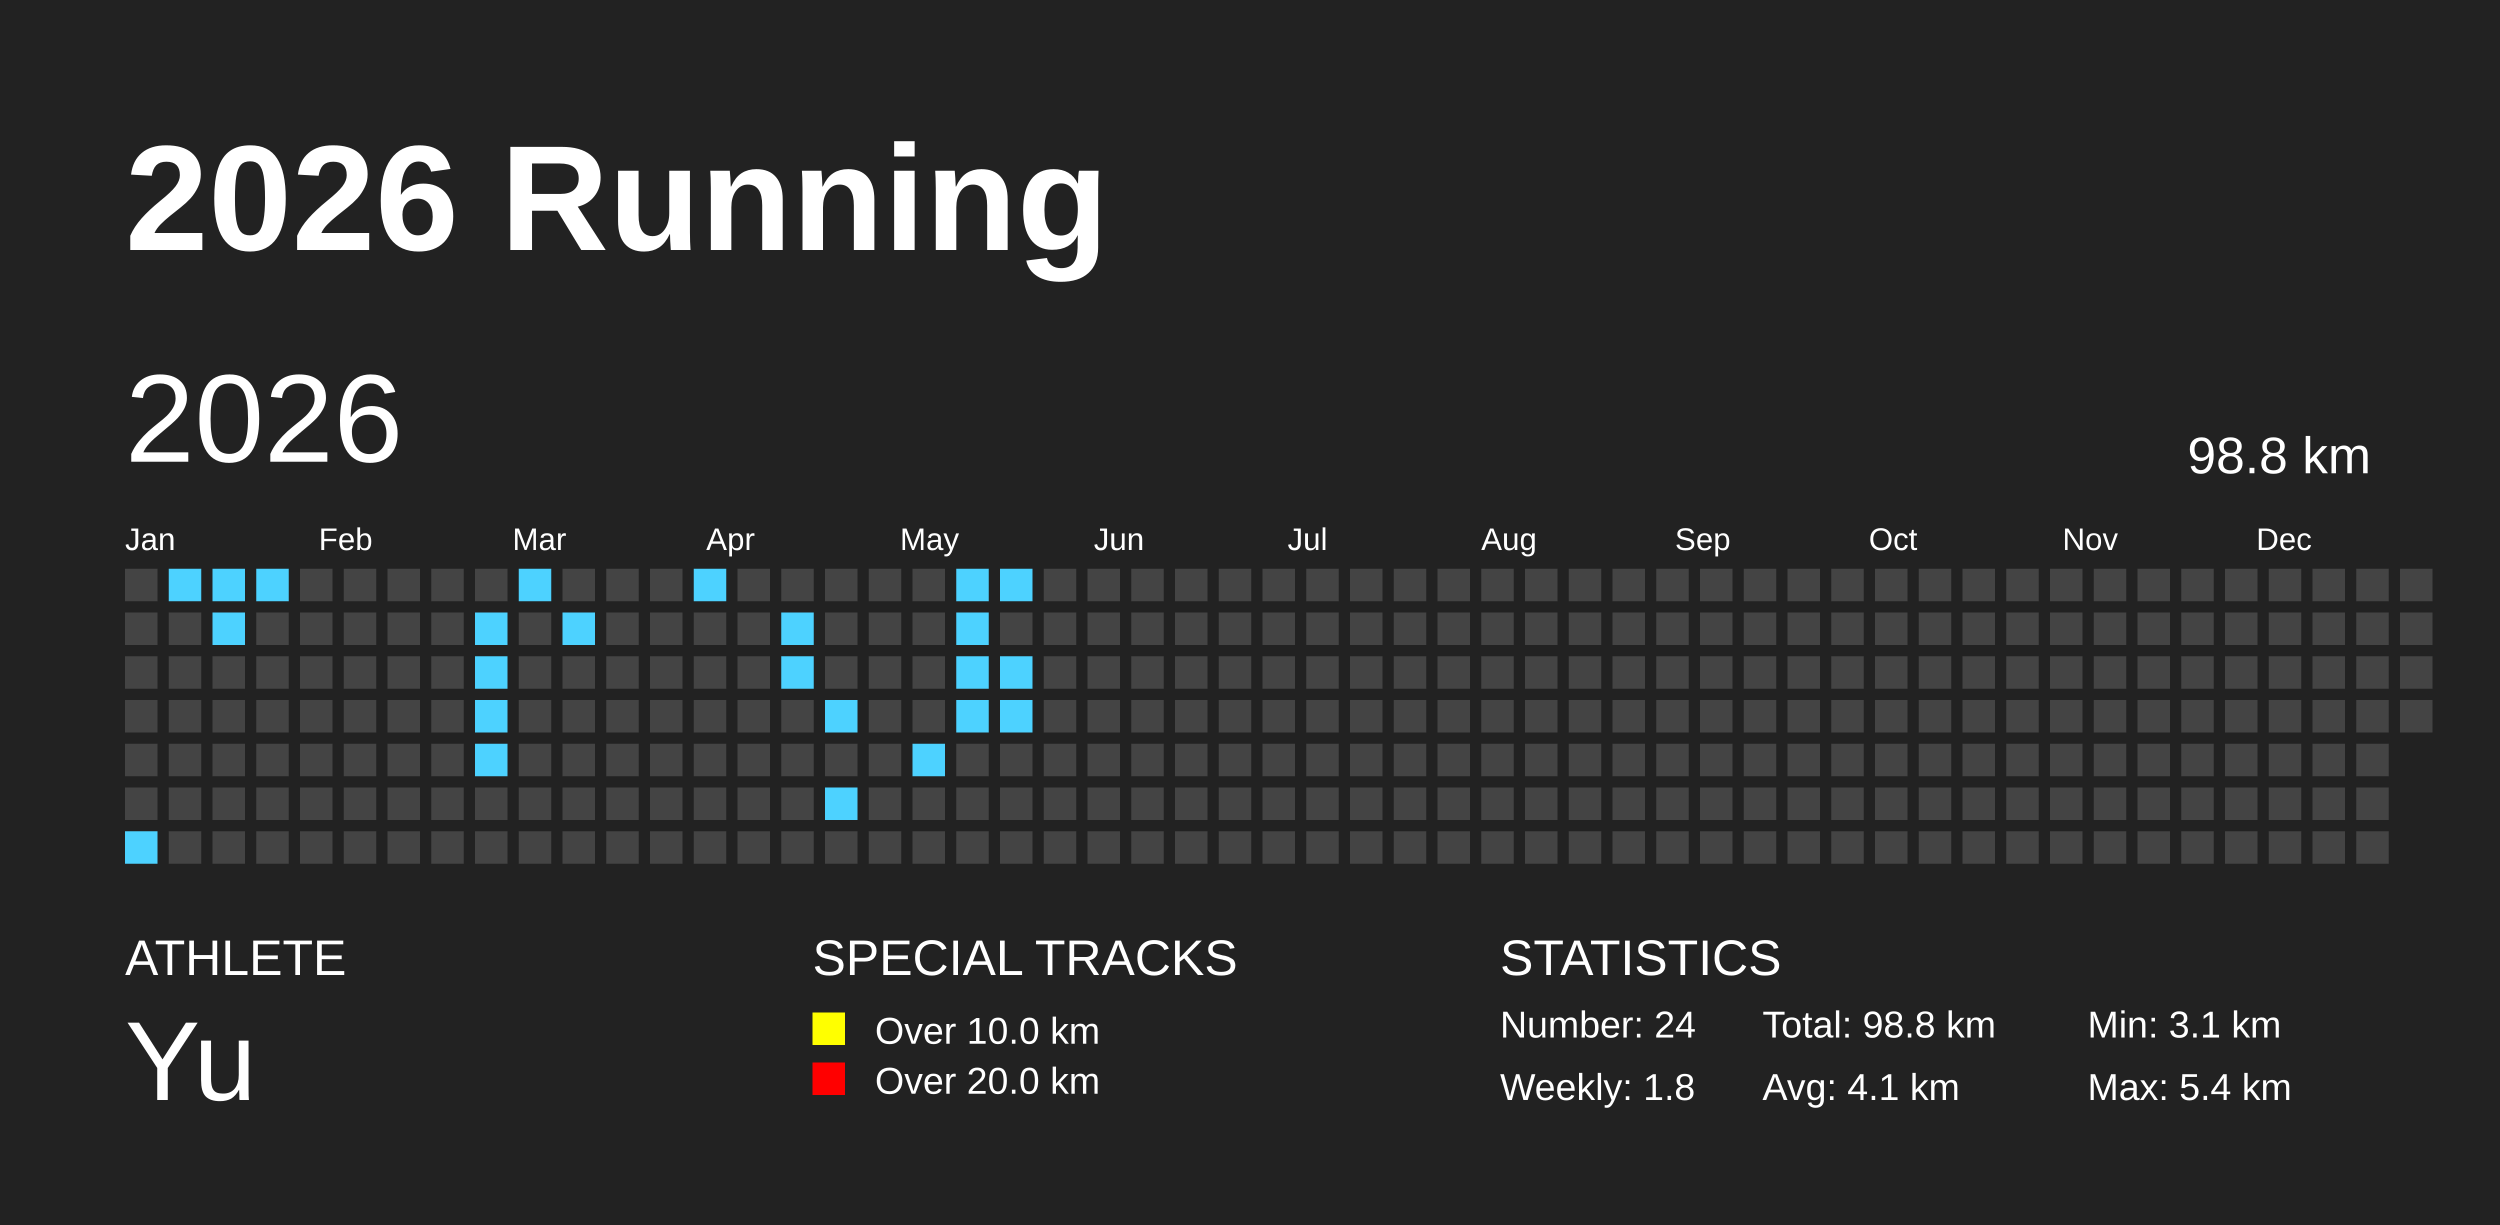
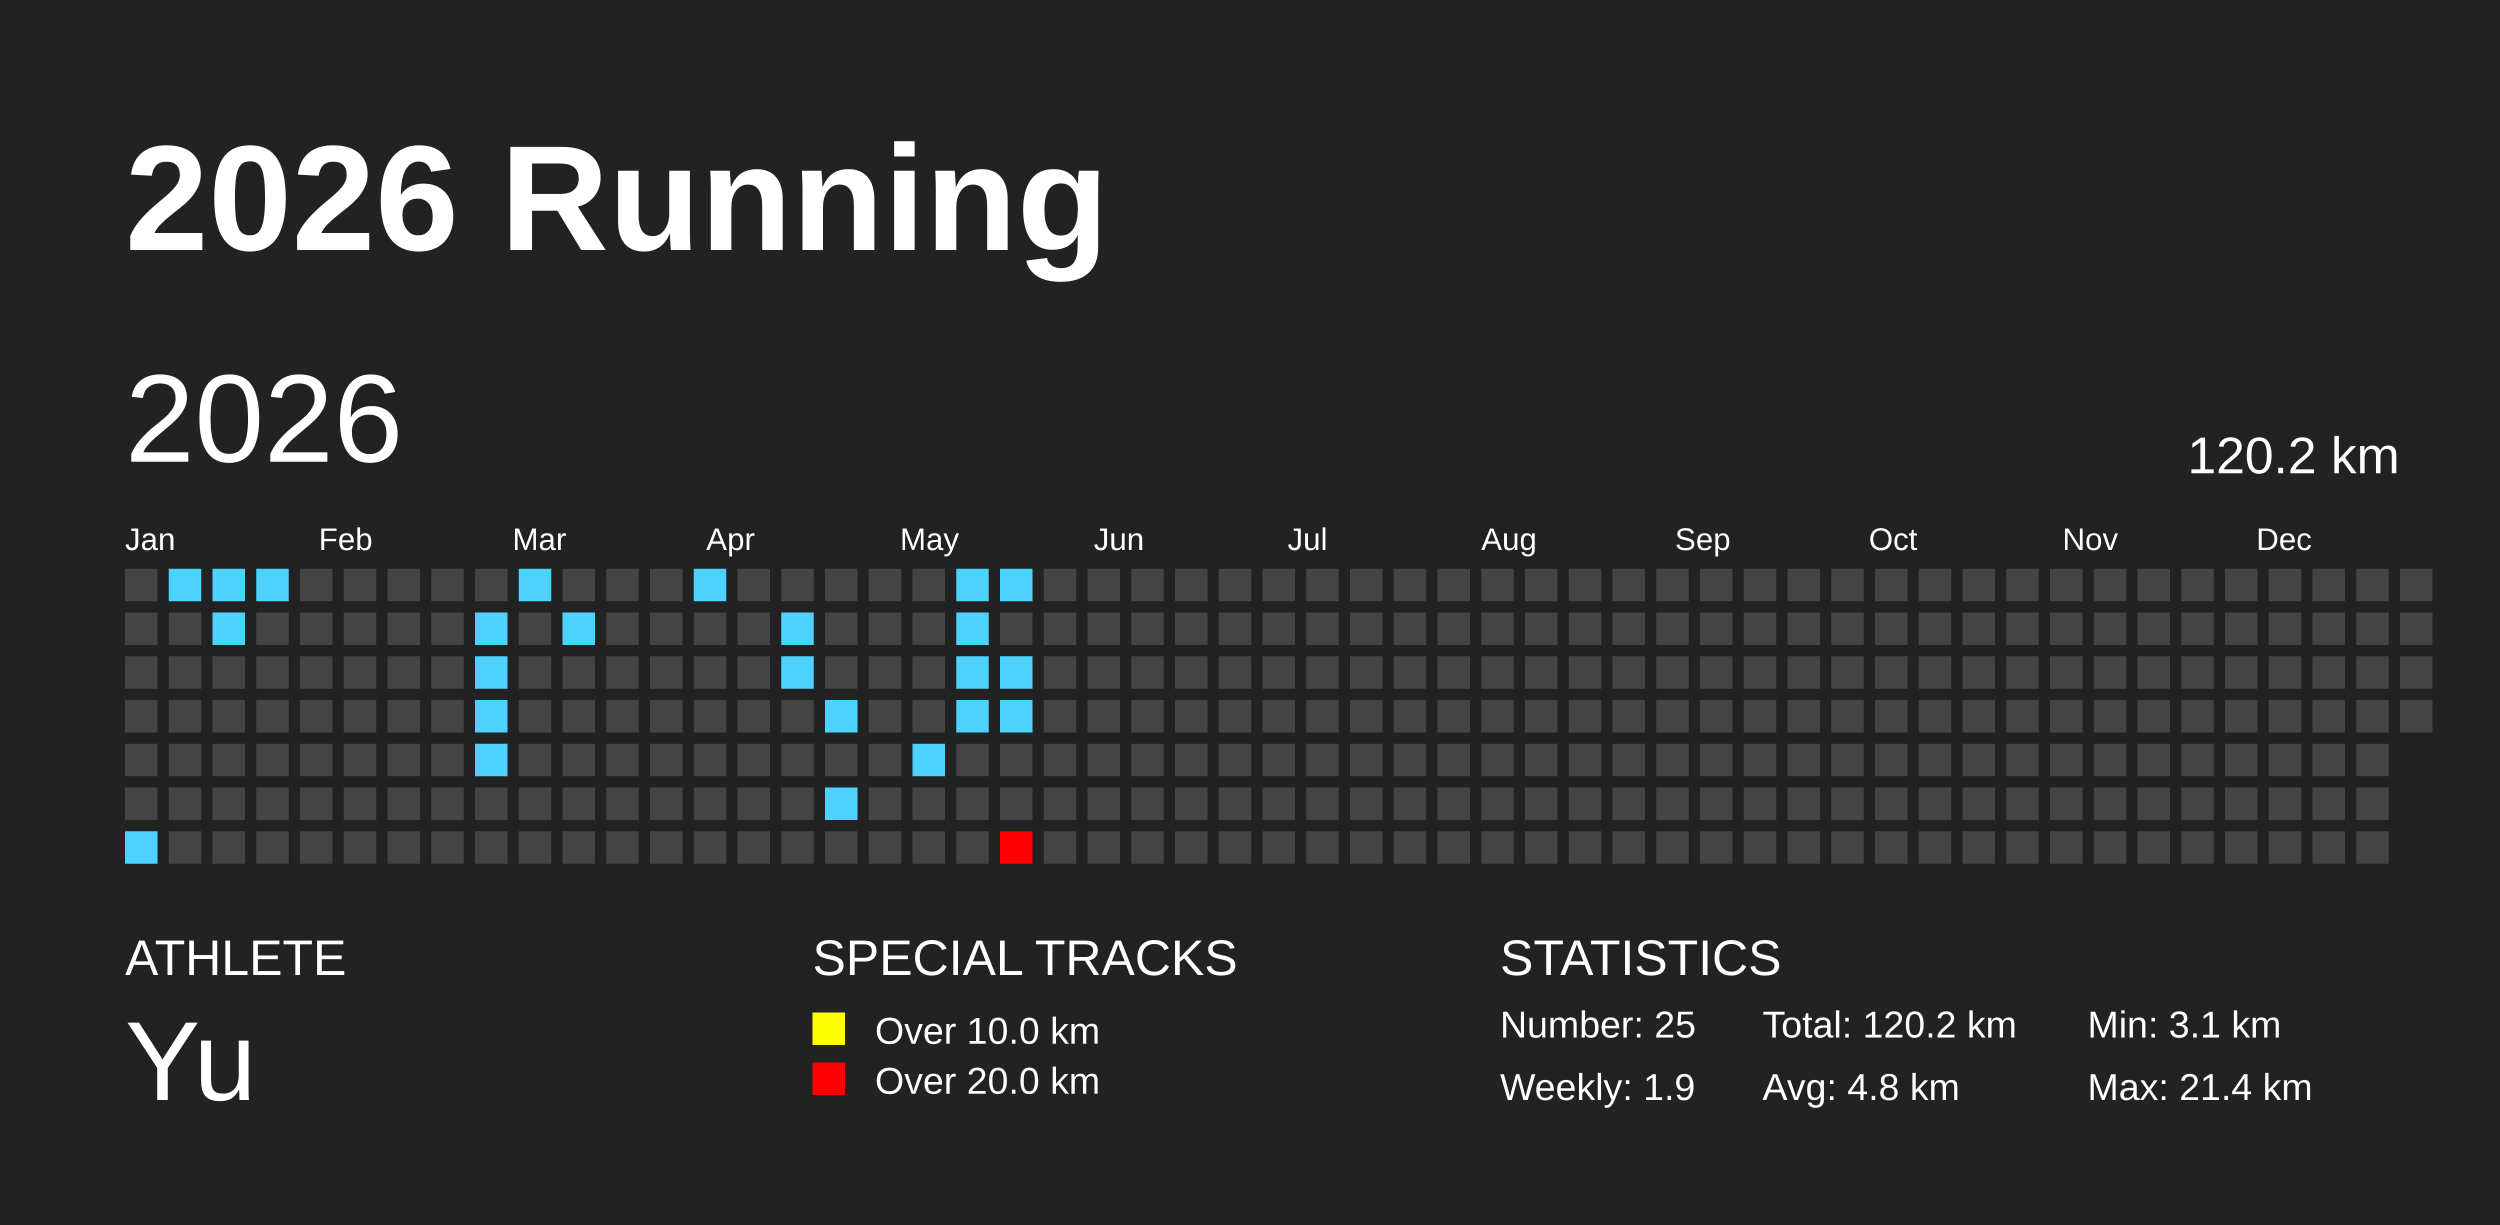
<svg xmlns="http://www.w3.org/2000/svg" baseProfile="full" height="98mm" version="1.1" viewBox="0,0,200,98" width="200mm">
  <defs />
  <rect fill="#222222" height="98" width="200" x="0" y="0" />
  <text fill="#FFFFFF" style="font-size:12px; font-family:Arial; font-weight:bold;" x="10" y="20">2026 Running</text>
  <text fill="#FFFFFF" style="font-size:4px; font-family:Arial" x="10" y="78">ATHLETE</text>
  <text fill="#FFFFFF" style="font-size:9px; font-family:Arial" x="10" y="88">Yu</text>
  <text fill="#FFFFFF" style="font-size:4px; font-family:Arial" x="65" y="78">SPECIAL TRACKS</text>
  <rect fill="yellow" height="2.6" width="2.6" x="65" y="81" />
  <text fill="#FFFFFF" style="font-size:3px; font-family:Arial" x="70" y="83.5">Over 10.0 km</text>
  <rect fill="red" height="2.6" width="2.6" x="65" y="85" />
  <text fill="#FFFFFF" style="font-size:3px; font-family:Arial" x="70" y="87.5">Over 20.0 km</text>
  <text fill="#FFFFFF" style="font-size:4px; font-family:Arial" x="120" y="78">STATISTICS</text>
-   <text fill="#FFFFFF" style="font-size:3px; font-family:Arial" x="120" y="83">Number: 24</text>
-   <text fill="#FFFFFF" style="font-size:3px; font-family:Arial" x="120" y="88">Weekly: 1.8</text>
-   <text fill="#FFFFFF" style="font-size:3px; font-family:Arial" x="141" y="83">Total: 98.8 km</text>
-   <text fill="#FFFFFF" style="font-size:3px; font-family:Arial" x="141" y="88">Avg: 4.1 km</text>
+   <text fill="#FFFFFF" style="font-size:3px; font-family:Arial" x="120" y="83">Number: 25</text>
+   <text fill="#FFFFFF" style="font-size:3px; font-family:Arial" x="120" y="88">Weekly: 1.9</text>
+   <text fill="#FFFFFF" style="font-size:3px; font-family:Arial" x="141" y="83">Total: 120.2 km</text>
+   <text fill="#FFFFFF" style="font-size:3px; font-family:Arial" x="141" y="88">Avg: 4.8 km</text>
  <text fill="#FFFFFF" style="font-size:3px; font-family:Arial" x="167" y="83">Min: 3.1 km</text>
-   <text fill="#FFFFFF" style="font-size:3px; font-family:Arial" x="167" y="88">Max: 5.4 km</text>
+   <text fill="#FFFFFF" style="font-size:3px; font-family:Arial" x="167" y="88">Max: 21.4 km</text>
  <text dominant-baseline="hanging" fill="#FFFFFF" style="font-size:10.0px; font-family:Arial;" x="10" y="30">2026</text>
-   <text dominant-baseline="hanging" fill="#FFFFFF" style="font-size:4.125px; font-family:Arial;" x="175" y="35">98.8 km</text>
+   <text dominant-baseline="hanging" fill="#FFFFFF" style="font-size:4.125px; font-family:Arial;" x="175" y="35">120.2 km</text>
  <text fill="#FFFFFF" style="font-size:2.5px; font-family:Arial" x="10.0" y="44">Jan</text>
  <text fill="#FFFFFF" style="font-size:2.5px; font-family:Arial" x="25.5" y="44">Feb</text>
  <text fill="#FFFFFF" style="font-size:2.5px; font-family:Arial" x="41.0" y="44">Mar</text>
  <text fill="#FFFFFF" style="font-size:2.5px; font-family:Arial" x="56.5" y="44">Apr</text>
  <text fill="#FFFFFF" style="font-size:2.5px; font-family:Arial" x="72.0" y="44">May</text>
  <text fill="#FFFFFF" style="font-size:2.5px; font-family:Arial" x="87.5" y="44">Jun</text>
  <text fill="#FFFFFF" style="font-size:2.5px; font-family:Arial" x="103.0" y="44">Jul</text>
  <text fill="#FFFFFF" style="font-size:2.5px; font-family:Arial" x="118.5" y="44">Aug</text>
  <text fill="#FFFFFF" style="font-size:2.5px; font-family:Arial" x="134.0" y="44">Sep</text>
  <text fill="#FFFFFF" style="font-size:2.5px; font-family:Arial" x="149.5" y="44">Oct</text>
  <text fill="#FFFFFF" style="font-size:2.5px; font-family:Arial" x="165.0" y="44">Nov</text>
  <text fill="#FFFFFF" style="font-size:2.5px; font-family:Arial" x="180.5" y="44">Dec</text>
  <rect fill="#444444" height="2.6" width="2.6" x="10.0" y="45.5" />
  <rect fill="#444444" height="2.6" width="2.6" x="10.0" y="49.0" />
  <rect fill="#444444" height="2.6" width="2.6" x="10.0" y="52.5" />
  <rect fill="#444444" height="2.6" width="2.6" x="10.0" y="56.0" />
  <rect fill="#444444" height="2.6" width="2.6" x="10.0" y="59.5" />
  <rect fill="#444444" height="2.6" width="2.6" x="10.0" y="63.0" />
-   <rect fill="#4DD2FF" height="2.6" width="2.6" x="10.0" y="66.5" />
-   <rect fill="#4DD2FF" height="2.6" width="2.6" x="13.5" y="45.5" />
+   <rect fill="#4dd2ff" height="2.6" width="2.6" x="10.0" y="66.5" />
+   <rect fill="#4dd2ff" height="2.6" width="2.6" x="13.5" y="45.5" />
  <rect fill="#444444" height="2.6" width="2.6" x="13.5" y="49.0" />
  <rect fill="#444444" height="2.6" width="2.6" x="13.5" y="52.5" />
  <rect fill="#444444" height="2.6" width="2.6" x="13.5" y="56.0" />
  <rect fill="#444444" height="2.6" width="2.6" x="13.5" y="59.5" />
  <rect fill="#444444" height="2.6" width="2.6" x="13.5" y="63.0" />
  <rect fill="#444444" height="2.6" width="2.6" x="13.5" y="66.5" />
-   <rect fill="#4DD2FF" height="2.6" width="2.6" x="17.0" y="45.5" />
-   <rect fill="#4DD2FF" height="2.6" width="2.6" x="17.0" y="49.0" />
+   <rect fill="#4dd2ff" height="2.6" width="2.6" x="17.0" y="45.5" />
+   <rect fill="#4dd2ff" height="2.6" width="2.6" x="17.0" y="49.0" />
  <rect fill="#444444" height="2.6" width="2.6" x="17.0" y="52.5" />
  <rect fill="#444444" height="2.6" width="2.6" x="17.0" y="56.0" />
  <rect fill="#444444" height="2.6" width="2.6" x="17.0" y="59.5" />
  <rect fill="#444444" height="2.6" width="2.6" x="17.0" y="63.0" />
  <rect fill="#444444" height="2.6" width="2.6" x="17.0" y="66.5" />
-   <rect fill="#4DD2FF" height="2.6" width="2.6" x="20.5" y="45.5" />
+   <rect fill="#4dd2ff" height="2.6" width="2.6" x="20.5" y="45.5" />
  <rect fill="#444444" height="2.6" width="2.6" x="20.5" y="49.0" />
  <rect fill="#444444" height="2.6" width="2.6" x="20.5" y="52.5" />
  <rect fill="#444444" height="2.6" width="2.6" x="20.5" y="56.0" />
  <rect fill="#444444" height="2.6" width="2.6" x="20.5" y="59.5" />
  <rect fill="#444444" height="2.6" width="2.6" x="20.5" y="63.0" />
  <rect fill="#444444" height="2.6" width="2.6" x="20.5" y="66.5" />
  <rect fill="#444444" height="2.6" width="2.6" x="24.0" y="45.5" />
  <rect fill="#444444" height="2.6" width="2.6" x="24.0" y="49.0" />
  <rect fill="#444444" height="2.6" width="2.6" x="24.0" y="52.5" />
  <rect fill="#444444" height="2.6" width="2.6" x="24.0" y="56.0" />
  <rect fill="#444444" height="2.6" width="2.6" x="24.0" y="59.5" />
  <rect fill="#444444" height="2.6" width="2.6" x="24.0" y="63.0" />
  <rect fill="#444444" height="2.6" width="2.6" x="24.0" y="66.5" />
  <rect fill="#444444" height="2.6" width="2.6" x="27.5" y="45.5" />
  <rect fill="#444444" height="2.6" width="2.6" x="27.5" y="49.0" />
  <rect fill="#444444" height="2.6" width="2.6" x="27.5" y="52.5" />
  <rect fill="#444444" height="2.6" width="2.6" x="27.5" y="56.0" />
  <rect fill="#444444" height="2.6" width="2.6" x="27.5" y="59.5" />
  <rect fill="#444444" height="2.6" width="2.6" x="27.5" y="63.0" />
  <rect fill="#444444" height="2.6" width="2.6" x="27.5" y="66.5" />
  <rect fill="#444444" height="2.6" width="2.6" x="31.0" y="45.5" />
  <rect fill="#444444" height="2.6" width="2.6" x="31.0" y="49.0" />
  <rect fill="#444444" height="2.6" width="2.6" x="31.0" y="52.5" />
  <rect fill="#444444" height="2.6" width="2.6" x="31.0" y="56.0" />
  <rect fill="#444444" height="2.6" width="2.6" x="31.0" y="59.5" />
  <rect fill="#444444" height="2.6" width="2.6" x="31.0" y="63.0" />
  <rect fill="#444444" height="2.6" width="2.6" x="31.0" y="66.5" />
  <rect fill="#444444" height="2.6" width="2.6" x="34.5" y="45.5" />
  <rect fill="#444444" height="2.6" width="2.6" x="34.5" y="49.0" />
  <rect fill="#444444" height="2.6" width="2.6" x="34.5" y="52.5" />
  <rect fill="#444444" height="2.6" width="2.6" x="34.5" y="56.0" />
  <rect fill="#444444" height="2.6" width="2.6" x="34.5" y="59.5" />
  <rect fill="#444444" height="2.6" width="2.6" x="34.5" y="63.0" />
  <rect fill="#444444" height="2.6" width="2.6" x="34.5" y="66.5" />
  <rect fill="#444444" height="2.6" width="2.6" x="38.0" y="45.5" />
-   <rect fill="#4DD2FF" height="2.6" width="2.6" x="38.0" y="49.0" />
-   <rect fill="#4DD2FF" height="2.6" width="2.6" x="38.0" y="52.5" />
-   <rect fill="#4DD2FF" height="2.6" width="2.6" x="38.0" y="56.0" />
-   <rect fill="#4DD2FF" height="2.6" width="2.6" x="38.0" y="59.5" />
+   <rect fill="#4dd2ff" height="2.6" width="2.6" x="38.0" y="49.0" />
+   <rect fill="#4dd2ff" height="2.6" width="2.6" x="38.0" y="52.5" />
+   <rect fill="#4dd2ff" height="2.6" width="2.6" x="38.0" y="56.0" />
+   <rect fill="#4dd2ff" height="2.6" width="2.6" x="38.0" y="59.5" />
  <rect fill="#444444" height="2.6" width="2.6" x="38.0" y="63.0" />
  <rect fill="#444444" height="2.6" width="2.6" x="38.0" y="66.5" />
-   <rect fill="#4DD2FF" height="2.6" width="2.6" x="41.5" y="45.5" />
+   <rect fill="#4dd2ff" height="2.6" width="2.6" x="41.5" y="45.5" />
  <rect fill="#444444" height="2.6" width="2.6" x="41.5" y="49.0" />
  <rect fill="#444444" height="2.6" width="2.6" x="41.5" y="52.5" />
  <rect fill="#444444" height="2.6" width="2.6" x="41.5" y="56.0" />
  <rect fill="#444444" height="2.6" width="2.6" x="41.5" y="59.5" />
  <rect fill="#444444" height="2.6" width="2.6" x="41.5" y="63.0" />
  <rect fill="#444444" height="2.6" width="2.6" x="41.5" y="66.5" />
  <rect fill="#444444" height="2.6" width="2.6" x="45.0" y="45.5" />
-   <rect fill="#4DD2FF" height="2.6" width="2.6" x="45.0" y="49.0" />
+   <rect fill="#4dd2ff" height="2.6" width="2.6" x="45.0" y="49.0" />
  <rect fill="#444444" height="2.6" width="2.6" x="45.0" y="52.5" />
  <rect fill="#444444" height="2.6" width="2.6" x="45.0" y="56.0" />
  <rect fill="#444444" height="2.6" width="2.6" x="45.0" y="59.5" />
  <rect fill="#444444" height="2.6" width="2.6" x="45.0" y="63.0" />
  <rect fill="#444444" height="2.6" width="2.6" x="45.0" y="66.5" />
  <rect fill="#444444" height="2.6" width="2.6" x="48.5" y="45.5" />
  <rect fill="#444444" height="2.6" width="2.6" x="48.5" y="49.0" />
  <rect fill="#444444" height="2.6" width="2.6" x="48.5" y="52.5" />
  <rect fill="#444444" height="2.6" width="2.6" x="48.5" y="56.0" />
  <rect fill="#444444" height="2.6" width="2.6" x="48.5" y="59.5" />
  <rect fill="#444444" height="2.6" width="2.6" x="48.5" y="63.0" />
  <rect fill="#444444" height="2.6" width="2.6" x="48.5" y="66.5" />
  <rect fill="#444444" height="2.6" width="2.6" x="52.0" y="45.5" />
  <rect fill="#444444" height="2.6" width="2.6" x="52.0" y="49.0" />
  <rect fill="#444444" height="2.6" width="2.6" x="52.0" y="52.5" />
  <rect fill="#444444" height="2.6" width="2.6" x="52.0" y="56.0" />
  <rect fill="#444444" height="2.6" width="2.6" x="52.0" y="59.5" />
  <rect fill="#444444" height="2.6" width="2.6" x="52.0" y="63.0" />
  <rect fill="#444444" height="2.6" width="2.6" x="52.0" y="66.5" />
-   <rect fill="#4DD2FF" height="2.6" width="2.6" x="55.5" y="45.5" />
+   <rect fill="#4dd2ff" height="2.6" width="2.6" x="55.5" y="45.5" />
  <rect fill="#444444" height="2.6" width="2.6" x="55.5" y="49.0" />
  <rect fill="#444444" height="2.6" width="2.6" x="55.5" y="52.5" />
  <rect fill="#444444" height="2.6" width="2.6" x="55.5" y="56.0" />
  <rect fill="#444444" height="2.6" width="2.6" x="55.5" y="59.5" />
  <rect fill="#444444" height="2.6" width="2.6" x="55.5" y="63.0" />
  <rect fill="#444444" height="2.6" width="2.6" x="55.5" y="66.5" />
  <rect fill="#444444" height="2.6" width="2.6" x="59.0" y="45.5" />
  <rect fill="#444444" height="2.6" width="2.6" x="59.0" y="49.0" />
  <rect fill="#444444" height="2.6" width="2.6" x="59.0" y="52.5" />
  <rect fill="#444444" height="2.6" width="2.6" x="59.0" y="56.0" />
  <rect fill="#444444" height="2.6" width="2.6" x="59.0" y="59.5" />
  <rect fill="#444444" height="2.6" width="2.6" x="59.0" y="63.0" />
  <rect fill="#444444" height="2.6" width="2.6" x="59.0" y="66.5" />
  <rect fill="#444444" height="2.6" width="2.6" x="62.5" y="45.5" />
-   <rect fill="#4DD2FF" height="2.6" width="2.6" x="62.5" y="49.0" />
-   <rect fill="#4DD2FF" height="2.6" width="2.6" x="62.5" y="52.5" />
+   <rect fill="#4dd2ff" height="2.6" width="2.6" x="62.5" y="49.0" />
+   <rect fill="#4dd2ff" height="2.6" width="2.6" x="62.5" y="52.5" />
  <rect fill="#444444" height="2.6" width="2.6" x="62.5" y="56.0" />
  <rect fill="#444444" height="2.6" width="2.6" x="62.5" y="59.5" />
  <rect fill="#444444" height="2.6" width="2.6" x="62.5" y="63.0" />
  <rect fill="#444444" height="2.6" width="2.6" x="62.5" y="66.5" />
  <rect fill="#444444" height="2.6" width="2.6" x="66.0" y="45.5" />
  <rect fill="#444444" height="2.6" width="2.6" x="66.0" y="49.0" />
  <rect fill="#444444" height="2.6" width="2.6" x="66.0" y="52.5" />
-   <rect fill="#4DD2FF" height="2.6" width="2.6" x="66.0" y="56.0" />
+   <rect fill="#4dd2ff" height="2.6" width="2.6" x="66.0" y="56.0" />
  <rect fill="#444444" height="2.6" width="2.6" x="66.0" y="59.5" />
-   <rect fill="#4DD2FF" height="2.6" width="2.6" x="66.0" y="63.0" />
+   <rect fill="#4dd2ff" height="2.6" width="2.6" x="66.0" y="63.0" />
  <rect fill="#444444" height="2.6" width="2.6" x="66.0" y="66.5" />
  <rect fill="#444444" height="2.6" width="2.6" x="69.5" y="45.5" />
  <rect fill="#444444" height="2.6" width="2.6" x="69.5" y="49.0" />
  <rect fill="#444444" height="2.6" width="2.6" x="69.5" y="52.5" />
  <rect fill="#444444" height="2.6" width="2.6" x="69.5" y="56.0" />
  <rect fill="#444444" height="2.6" width="2.6" x="69.5" y="59.5" />
  <rect fill="#444444" height="2.6" width="2.6" x="69.5" y="63.0" />
  <rect fill="#444444" height="2.6" width="2.6" x="69.5" y="66.5" />
  <rect fill="#444444" height="2.6" width="2.6" x="73.0" y="45.5" />
  <rect fill="#444444" height="2.6" width="2.6" x="73.0" y="49.0" />
  <rect fill="#444444" height="2.6" width="2.6" x="73.0" y="52.5" />
  <rect fill="#444444" height="2.6" width="2.6" x="73.0" y="56.0" />
-   <rect fill="#4DD2FF" height="2.6" width="2.6" x="73.0" y="59.5" />
+   <rect fill="#4dd2ff" height="2.6" width="2.6" x="73.0" y="59.5" />
  <rect fill="#444444" height="2.6" width="2.6" x="73.0" y="63.0" />
  <rect fill="#444444" height="2.6" width="2.6" x="73.0" y="66.5" />
-   <rect fill="#4DD2FF" height="2.6" width="2.6" x="76.5" y="45.5" />
-   <rect fill="#4DD2FF" height="2.6" width="2.6" x="76.5" y="49.0" />
-   <rect fill="#4DD2FF" height="2.6" width="2.6" x="76.5" y="52.5" />
-   <rect fill="#4DD2FF" height="2.6" width="2.6" x="76.5" y="56.0" />
+   <rect fill="#4dd2ff" height="2.6" width="2.6" x="76.5" y="45.5" />
+   <rect fill="#4dd2ff" height="2.6" width="2.6" x="76.5" y="49.0" />
+   <rect fill="#4dd2ff" height="2.6" width="2.6" x="76.5" y="52.5" />
+   <rect fill="#4dd2ff" height="2.6" width="2.6" x="76.5" y="56.0" />
  <rect fill="#444444" height="2.6" width="2.6" x="76.5" y="59.5" />
  <rect fill="#444444" height="2.6" width="2.6" x="76.5" y="63.0" />
  <rect fill="#444444" height="2.6" width="2.6" x="76.5" y="66.5" />
-   <rect fill="#4DD2FF" height="2.6" width="2.6" x="80.0" y="45.5" />
+   <rect fill="#4dd2ff" height="2.6" width="2.6" x="80.0" y="45.5" />
  <rect fill="#444444" height="2.6" width="2.6" x="80.0" y="49.0" />
-   <rect fill="#4DD2FF" height="2.6" width="2.6" x="80.0" y="52.5" />
-   <rect fill="#4DD2FF" height="2.6" width="2.6" x="80.0" y="56.0" />
+   <rect fill="#4dd2ff" height="2.6" width="2.6" x="80.0" y="52.5" />
+   <rect fill="#4dd2ff" height="2.6" width="2.6" x="80.0" y="56.0" />
  <rect fill="#444444" height="2.6" width="2.6" x="80.0" y="59.5" />
  <rect fill="#444444" height="2.6" width="2.6" x="80.0" y="63.0" />
-   <rect fill="#444444" height="2.6" width="2.6" x="80.0" y="66.5" />
+   <rect fill="red" height="2.6" width="2.6" x="80.0" y="66.5" />
  <rect fill="#444444" height="2.6" width="2.6" x="83.5" y="45.5" />
  <rect fill="#444444" height="2.6" width="2.6" x="83.5" y="49.0" />
  <rect fill="#444444" height="2.6" width="2.6" x="83.5" y="52.5" />
  <rect fill="#444444" height="2.6" width="2.6" x="83.5" y="56.0" />
  <rect fill="#444444" height="2.6" width="2.6" x="83.5" y="59.5" />
  <rect fill="#444444" height="2.6" width="2.6" x="83.5" y="63.0" />
  <rect fill="#444444" height="2.6" width="2.6" x="83.5" y="66.5" />
  <rect fill="#444444" height="2.6" width="2.6" x="87.0" y="45.5" />
  <rect fill="#444444" height="2.6" width="2.6" x="87.0" y="49.0" />
  <rect fill="#444444" height="2.6" width="2.6" x="87.0" y="52.5" />
  <rect fill="#444444" height="2.6" width="2.6" x="87.0" y="56.0" />
  <rect fill="#444444" height="2.6" width="2.6" x="87.0" y="59.5" />
  <rect fill="#444444" height="2.6" width="2.6" x="87.0" y="63.0" />
  <rect fill="#444444" height="2.6" width="2.6" x="87.0" y="66.5" />
  <rect fill="#444444" height="2.6" width="2.6" x="90.5" y="45.5" />
  <rect fill="#444444" height="2.6" width="2.6" x="90.5" y="49.0" />
  <rect fill="#444444" height="2.6" width="2.6" x="90.5" y="52.5" />
  <rect fill="#444444" height="2.6" width="2.6" x="90.5" y="56.0" />
  <rect fill="#444444" height="2.6" width="2.6" x="90.5" y="59.5" />
  <rect fill="#444444" height="2.6" width="2.6" x="90.5" y="63.0" />
  <rect fill="#444444" height="2.6" width="2.6" x="90.5" y="66.5" />
  <rect fill="#444444" height="2.6" width="2.6" x="94.0" y="45.5" />
  <rect fill="#444444" height="2.6" width="2.6" x="94.0" y="49.0" />
  <rect fill="#444444" height="2.6" width="2.6" x="94.0" y="52.5" />
  <rect fill="#444444" height="2.6" width="2.6" x="94.0" y="56.0" />
  <rect fill="#444444" height="2.6" width="2.6" x="94.0" y="59.5" />
  <rect fill="#444444" height="2.6" width="2.6" x="94.0" y="63.0" />
  <rect fill="#444444" height="2.6" width="2.6" x="94.0" y="66.5" />
  <rect fill="#444444" height="2.6" width="2.6" x="97.5" y="45.5" />
  <rect fill="#444444" height="2.6" width="2.6" x="97.5" y="49.0" />
  <rect fill="#444444" height="2.6" width="2.6" x="97.5" y="52.5" />
  <rect fill="#444444" height="2.6" width="2.6" x="97.5" y="56.0" />
  <rect fill="#444444" height="2.6" width="2.6" x="97.5" y="59.5" />
  <rect fill="#444444" height="2.6" width="2.6" x="97.5" y="63.0" />
  <rect fill="#444444" height="2.6" width="2.6" x="97.5" y="66.5" />
  <rect fill="#444444" height="2.6" width="2.6" x="101.0" y="45.5" />
  <rect fill="#444444" height="2.6" width="2.6" x="101.0" y="49.0" />
  <rect fill="#444444" height="2.6" width="2.6" x="101.0" y="52.5" />
  <rect fill="#444444" height="2.6" width="2.6" x="101.0" y="56.0" />
  <rect fill="#444444" height="2.6" width="2.6" x="101.0" y="59.5" />
  <rect fill="#444444" height="2.6" width="2.6" x="101.0" y="63.0" />
  <rect fill="#444444" height="2.6" width="2.6" x="101.0" y="66.5" />
  <rect fill="#444444" height="2.6" width="2.6" x="104.5" y="45.5" />
  <rect fill="#444444" height="2.6" width="2.6" x="104.5" y="49.0" />
  <rect fill="#444444" height="2.6" width="2.6" x="104.5" y="52.5" />
  <rect fill="#444444" height="2.6" width="2.6" x="104.5" y="56.0" />
  <rect fill="#444444" height="2.6" width="2.6" x="104.5" y="59.5" />
  <rect fill="#444444" height="2.6" width="2.6" x="104.5" y="63.0" />
  <rect fill="#444444" height="2.6" width="2.6" x="104.5" y="66.5" />
  <rect fill="#444444" height="2.6" width="2.6" x="108.0" y="45.5" />
  <rect fill="#444444" height="2.6" width="2.6" x="108.0" y="49.0" />
  <rect fill="#444444" height="2.6" width="2.6" x="108.0" y="52.5" />
  <rect fill="#444444" height="2.6" width="2.6" x="108.0" y="56.0" />
  <rect fill="#444444" height="2.6" width="2.6" x="108.0" y="59.5" />
  <rect fill="#444444" height="2.6" width="2.6" x="108.0" y="63.0" />
  <rect fill="#444444" height="2.6" width="2.6" x="108.0" y="66.5" />
  <rect fill="#444444" height="2.6" width="2.6" x="111.5" y="45.5" />
  <rect fill="#444444" height="2.6" width="2.6" x="111.5" y="49.0" />
  <rect fill="#444444" height="2.6" width="2.6" x="111.5" y="52.5" />
  <rect fill="#444444" height="2.6" width="2.6" x="111.5" y="56.0" />
  <rect fill="#444444" height="2.6" width="2.6" x="111.5" y="59.5" />
  <rect fill="#444444" height="2.6" width="2.6" x="111.5" y="63.0" />
  <rect fill="#444444" height="2.6" width="2.6" x="111.5" y="66.5" />
  <rect fill="#444444" height="2.6" width="2.6" x="115.0" y="45.5" />
  <rect fill="#444444" height="2.6" width="2.6" x="115.0" y="49.0" />
  <rect fill="#444444" height="2.6" width="2.6" x="115.0" y="52.5" />
  <rect fill="#444444" height="2.6" width="2.6" x="115.0" y="56.0" />
  <rect fill="#444444" height="2.6" width="2.6" x="115.0" y="59.5" />
  <rect fill="#444444" height="2.6" width="2.6" x="115.0" y="63.0" />
  <rect fill="#444444" height="2.6" width="2.6" x="115.0" y="66.5" />
  <rect fill="#444444" height="2.6" width="2.6" x="118.5" y="45.5" />
  <rect fill="#444444" height="2.6" width="2.6" x="118.5" y="49.0" />
  <rect fill="#444444" height="2.6" width="2.6" x="118.5" y="52.5" />
  <rect fill="#444444" height="2.6" width="2.6" x="118.5" y="56.0" />
  <rect fill="#444444" height="2.6" width="2.6" x="118.5" y="59.5" />
  <rect fill="#444444" height="2.6" width="2.6" x="118.5" y="63.0" />
  <rect fill="#444444" height="2.6" width="2.6" x="118.5" y="66.5" />
  <rect fill="#444444" height="2.6" width="2.6" x="122.0" y="45.5" />
  <rect fill="#444444" height="2.6" width="2.6" x="122.0" y="49.0" />
  <rect fill="#444444" height="2.6" width="2.6" x="122.0" y="52.5" />
  <rect fill="#444444" height="2.6" width="2.6" x="122.0" y="56.0" />
  <rect fill="#444444" height="2.6" width="2.6" x="122.0" y="59.5" />
  <rect fill="#444444" height="2.6" width="2.6" x="122.0" y="63.0" />
  <rect fill="#444444" height="2.6" width="2.6" x="122.0" y="66.5" />
  <rect fill="#444444" height="2.6" width="2.6" x="125.5" y="45.5" />
  <rect fill="#444444" height="2.6" width="2.6" x="125.5" y="49.0" />
  <rect fill="#444444" height="2.6" width="2.6" x="125.5" y="52.5" />
  <rect fill="#444444" height="2.6" width="2.6" x="125.5" y="56.0" />
  <rect fill="#444444" height="2.6" width="2.6" x="125.5" y="59.5" />
  <rect fill="#444444" height="2.6" width="2.6" x="125.5" y="63.0" />
  <rect fill="#444444" height="2.6" width="2.6" x="125.5" y="66.5" />
  <rect fill="#444444" height="2.6" width="2.6" x="129.0" y="45.5" />
  <rect fill="#444444" height="2.6" width="2.6" x="129.0" y="49.0" />
  <rect fill="#444444" height="2.6" width="2.6" x="129.0" y="52.5" />
  <rect fill="#444444" height="2.6" width="2.6" x="129.0" y="56.0" />
  <rect fill="#444444" height="2.6" width="2.6" x="129.0" y="59.5" />
  <rect fill="#444444" height="2.6" width="2.6" x="129.0" y="63.0" />
  <rect fill="#444444" height="2.6" width="2.6" x="129.0" y="66.5" />
  <rect fill="#444444" height="2.6" width="2.6" x="132.5" y="45.5" />
  <rect fill="#444444" height="2.6" width="2.6" x="132.5" y="49.0" />
  <rect fill="#444444" height="2.6" width="2.6" x="132.5" y="52.5" />
  <rect fill="#444444" height="2.6" width="2.6" x="132.5" y="56.0" />
  <rect fill="#444444" height="2.6" width="2.6" x="132.5" y="59.5" />
  <rect fill="#444444" height="2.6" width="2.6" x="132.5" y="63.0" />
  <rect fill="#444444" height="2.6" width="2.6" x="132.5" y="66.5" />
  <rect fill="#444444" height="2.6" width="2.6" x="136.0" y="45.5" />
  <rect fill="#444444" height="2.6" width="2.6" x="136.0" y="49.0" />
  <rect fill="#444444" height="2.6" width="2.6" x="136.0" y="52.5" />
  <rect fill="#444444" height="2.6" width="2.6" x="136.0" y="56.0" />
  <rect fill="#444444" height="2.6" width="2.6" x="136.0" y="59.5" />
  <rect fill="#444444" height="2.6" width="2.6" x="136.0" y="63.0" />
  <rect fill="#444444" height="2.6" width="2.6" x="136.0" y="66.5" />
  <rect fill="#444444" height="2.6" width="2.6" x="139.5" y="45.5" />
  <rect fill="#444444" height="2.6" width="2.6" x="139.5" y="49.0" />
  <rect fill="#444444" height="2.6" width="2.6" x="139.5" y="52.5" />
  <rect fill="#444444" height="2.6" width="2.6" x="139.5" y="56.0" />
  <rect fill="#444444" height="2.6" width="2.6" x="139.5" y="59.5" />
  <rect fill="#444444" height="2.6" width="2.6" x="139.5" y="63.0" />
  <rect fill="#444444" height="2.6" width="2.6" x="139.5" y="66.5" />
  <rect fill="#444444" height="2.6" width="2.6" x="143.0" y="45.5" />
  <rect fill="#444444" height="2.6" width="2.6" x="143.0" y="49.0" />
  <rect fill="#444444" height="2.6" width="2.6" x="143.0" y="52.5" />
  <rect fill="#444444" height="2.6" width="2.6" x="143.0" y="56.0" />
  <rect fill="#444444" height="2.6" width="2.6" x="143.0" y="59.5" />
  <rect fill="#444444" height="2.6" width="2.6" x="143.0" y="63.0" />
  <rect fill="#444444" height="2.6" width="2.6" x="143.0" y="66.5" />
  <rect fill="#444444" height="2.6" width="2.6" x="146.5" y="45.5" />
  <rect fill="#444444" height="2.6" width="2.6" x="146.5" y="49.0" />
  <rect fill="#444444" height="2.6" width="2.6" x="146.5" y="52.5" />
  <rect fill="#444444" height="2.6" width="2.6" x="146.5" y="56.0" />
  <rect fill="#444444" height="2.6" width="2.6" x="146.5" y="59.5" />
  <rect fill="#444444" height="2.6" width="2.6" x="146.5" y="63.0" />
  <rect fill="#444444" height="2.6" width="2.6" x="146.5" y="66.5" />
  <rect fill="#444444" height="2.6" width="2.6" x="150.0" y="45.5" />
  <rect fill="#444444" height="2.6" width="2.6" x="150.0" y="49.0" />
  <rect fill="#444444" height="2.6" width="2.6" x="150.0" y="52.5" />
  <rect fill="#444444" height="2.6" width="2.6" x="150.0" y="56.0" />
  <rect fill="#444444" height="2.6" width="2.6" x="150.0" y="59.5" />
  <rect fill="#444444" height="2.6" width="2.6" x="150.0" y="63.0" />
  <rect fill="#444444" height="2.6" width="2.6" x="150.0" y="66.5" />
  <rect fill="#444444" height="2.6" width="2.6" x="153.5" y="45.5" />
  <rect fill="#444444" height="2.6" width="2.6" x="153.5" y="49.0" />
  <rect fill="#444444" height="2.6" width="2.6" x="153.5" y="52.5" />
  <rect fill="#444444" height="2.6" width="2.6" x="153.5" y="56.0" />
  <rect fill="#444444" height="2.6" width="2.6" x="153.5" y="59.5" />
  <rect fill="#444444" height="2.6" width="2.6" x="153.5" y="63.0" />
  <rect fill="#444444" height="2.6" width="2.6" x="153.5" y="66.5" />
  <rect fill="#444444" height="2.6" width="2.6" x="157.0" y="45.5" />
  <rect fill="#444444" height="2.6" width="2.6" x="157.0" y="49.0" />
  <rect fill="#444444" height="2.6" width="2.6" x="157.0" y="52.5" />
  <rect fill="#444444" height="2.6" width="2.6" x="157.0" y="56.0" />
  <rect fill="#444444" height="2.6" width="2.6" x="157.0" y="59.5" />
  <rect fill="#444444" height="2.6" width="2.6" x="157.0" y="63.0" />
  <rect fill="#444444" height="2.6" width="2.6" x="157.0" y="66.5" />
  <rect fill="#444444" height="2.6" width="2.6" x="160.5" y="45.5" />
  <rect fill="#444444" height="2.6" width="2.6" x="160.5" y="49.0" />
  <rect fill="#444444" height="2.6" width="2.6" x="160.5" y="52.5" />
  <rect fill="#444444" height="2.6" width="2.6" x="160.5" y="56.0" />
  <rect fill="#444444" height="2.6" width="2.6" x="160.5" y="59.5" />
  <rect fill="#444444" height="2.6" width="2.6" x="160.5" y="63.0" />
  <rect fill="#444444" height="2.6" width="2.6" x="160.5" y="66.5" />
  <rect fill="#444444" height="2.6" width="2.6" x="164.0" y="45.5" />
  <rect fill="#444444" height="2.6" width="2.6" x="164.0" y="49.0" />
  <rect fill="#444444" height="2.6" width="2.6" x="164.0" y="52.5" />
  <rect fill="#444444" height="2.6" width="2.6" x="164.0" y="56.0" />
  <rect fill="#444444" height="2.6" width="2.6" x="164.0" y="59.5" />
  <rect fill="#444444" height="2.6" width="2.6" x="164.0" y="63.0" />
  <rect fill="#444444" height="2.6" width="2.6" x="164.0" y="66.5" />
  <rect fill="#444444" height="2.6" width="2.6" x="167.5" y="45.5" />
  <rect fill="#444444" height="2.6" width="2.6" x="167.5" y="49.0" />
  <rect fill="#444444" height="2.6" width="2.6" x="167.5" y="52.5" />
  <rect fill="#444444" height="2.6" width="2.6" x="167.5" y="56.0" />
  <rect fill="#444444" height="2.6" width="2.6" x="167.5" y="59.5" />
  <rect fill="#444444" height="2.6" width="2.6" x="167.5" y="63.0" />
  <rect fill="#444444" height="2.6" width="2.6" x="167.5" y="66.5" />
  <rect fill="#444444" height="2.6" width="2.6" x="171.0" y="45.5" />
  <rect fill="#444444" height="2.6" width="2.6" x="171.0" y="49.0" />
  <rect fill="#444444" height="2.6" width="2.6" x="171.0" y="52.5" />
  <rect fill="#444444" height="2.6" width="2.6" x="171.0" y="56.0" />
  <rect fill="#444444" height="2.6" width="2.6" x="171.0" y="59.5" />
  <rect fill="#444444" height="2.6" width="2.6" x="171.0" y="63.0" />
  <rect fill="#444444" height="2.6" width="2.6" x="171.0" y="66.5" />
  <rect fill="#444444" height="2.6" width="2.6" x="174.5" y="45.5" />
  <rect fill="#444444" height="2.6" width="2.6" x="174.5" y="49.0" />
  <rect fill="#444444" height="2.6" width="2.6" x="174.5" y="52.5" />
  <rect fill="#444444" height="2.6" width="2.6" x="174.5" y="56.0" />
  <rect fill="#444444" height="2.6" width="2.6" x="174.5" y="59.5" />
  <rect fill="#444444" height="2.6" width="2.6" x="174.5" y="63.0" />
  <rect fill="#444444" height="2.6" width="2.6" x="174.5" y="66.5" />
  <rect fill="#444444" height="2.6" width="2.6" x="178.0" y="45.5" />
  <rect fill="#444444" height="2.6" width="2.6" x="178.0" y="49.0" />
  <rect fill="#444444" height="2.6" width="2.6" x="178.0" y="52.5" />
  <rect fill="#444444" height="2.6" width="2.6" x="178.0" y="56.0" />
  <rect fill="#444444" height="2.6" width="2.6" x="178.0" y="59.5" />
  <rect fill="#444444" height="2.6" width="2.6" x="178.0" y="63.0" />
  <rect fill="#444444" height="2.6" width="2.6" x="178.0" y="66.5" />
  <rect fill="#444444" height="2.6" width="2.6" x="181.5" y="45.5" />
  <rect fill="#444444" height="2.6" width="2.6" x="181.5" y="49.0" />
  <rect fill="#444444" height="2.6" width="2.6" x="181.5" y="52.5" />
  <rect fill="#444444" height="2.6" width="2.6" x="181.5" y="56.0" />
  <rect fill="#444444" height="2.6" width="2.6" x="181.5" y="59.5" />
  <rect fill="#444444" height="2.6" width="2.6" x="181.5" y="63.0" />
  <rect fill="#444444" height="2.6" width="2.6" x="181.5" y="66.5" />
  <rect fill="#444444" height="2.6" width="2.6" x="185.0" y="45.5" />
  <rect fill="#444444" height="2.6" width="2.6" x="185.0" y="49.0" />
  <rect fill="#444444" height="2.6" width="2.6" x="185.0" y="52.5" />
  <rect fill="#444444" height="2.6" width="2.6" x="185.0" y="56.0" />
  <rect fill="#444444" height="2.6" width="2.6" x="185.0" y="59.5" />
  <rect fill="#444444" height="2.6" width="2.6" x="185.0" y="63.0" />
  <rect fill="#444444" height="2.6" width="2.6" x="185.0" y="66.5" />
  <rect fill="#444444" height="2.6" width="2.6" x="188.5" y="45.5" />
  <rect fill="#444444" height="2.6" width="2.6" x="188.5" y="49.0" />
  <rect fill="#444444" height="2.6" width="2.6" x="188.5" y="52.5" />
  <rect fill="#444444" height="2.6" width="2.6" x="188.5" y="56.0" />
  <rect fill="#444444" height="2.6" width="2.6" x="188.5" y="59.5" />
  <rect fill="#444444" height="2.6" width="2.6" x="188.5" y="63.0" />
  <rect fill="#444444" height="2.6" width="2.6" x="188.5" y="66.5" />
  <rect fill="#444444" height="2.6" width="2.6" x="192.0" y="45.5" />
  <rect fill="#444444" height="2.6" width="2.6" x="192.0" y="49.0" />
  <rect fill="#444444" height="2.6" width="2.6" x="192.0" y="52.5" />
  <rect fill="#444444" height="2.6" width="2.6" x="192.0" y="56.0" />
</svg>
